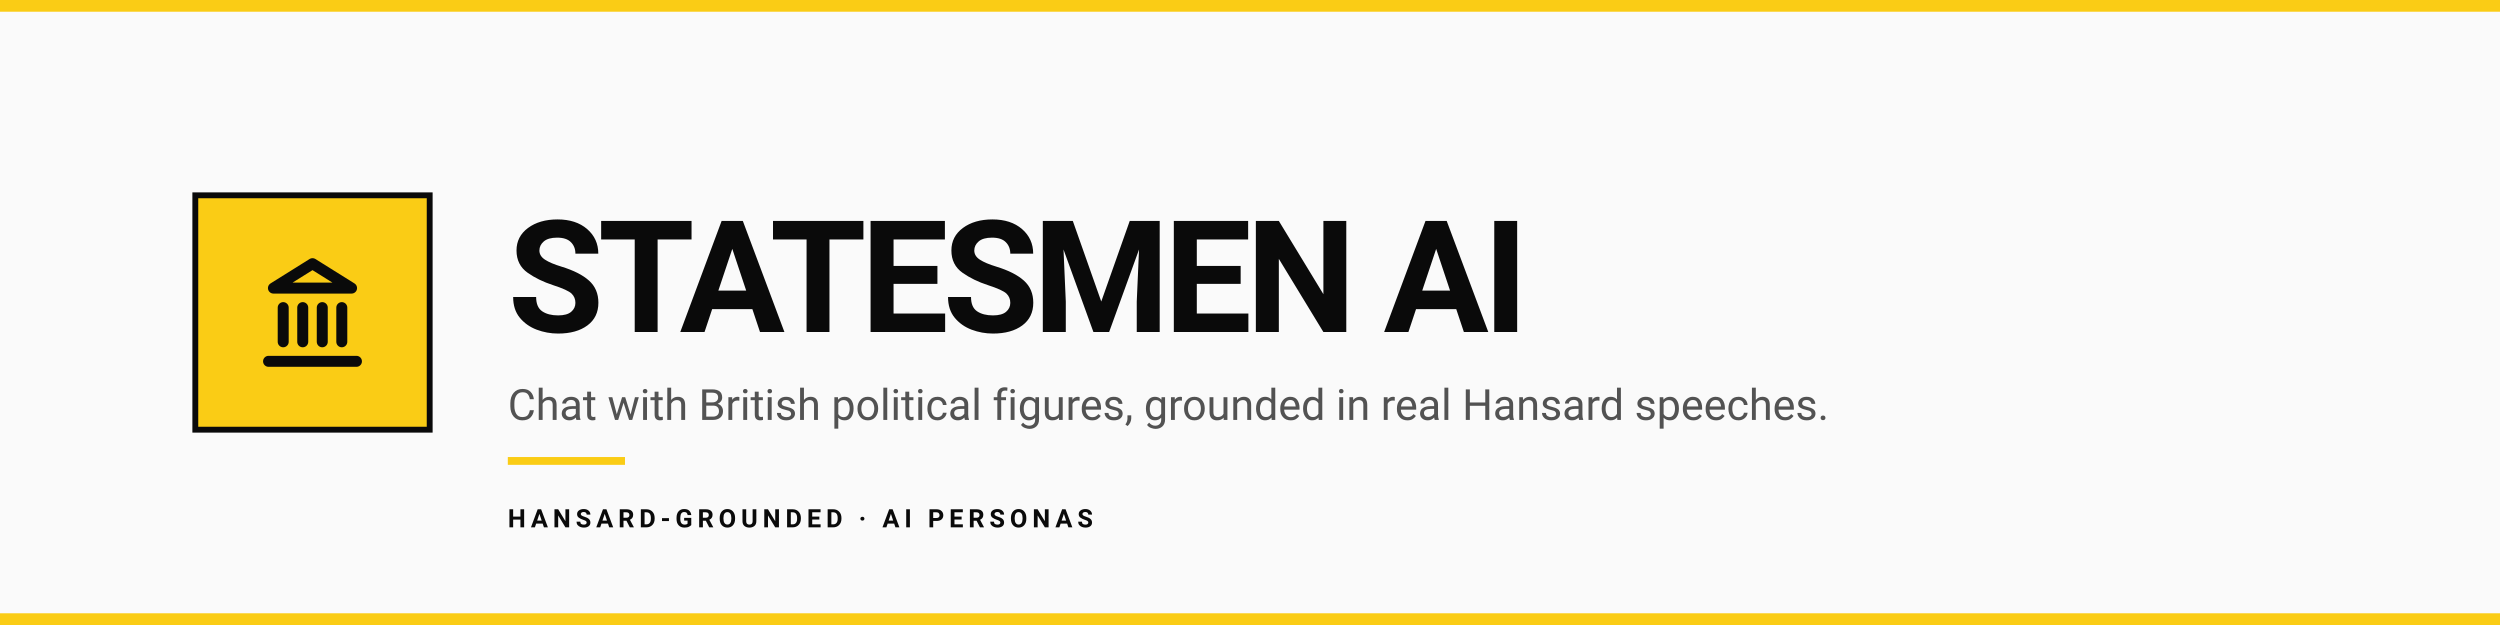
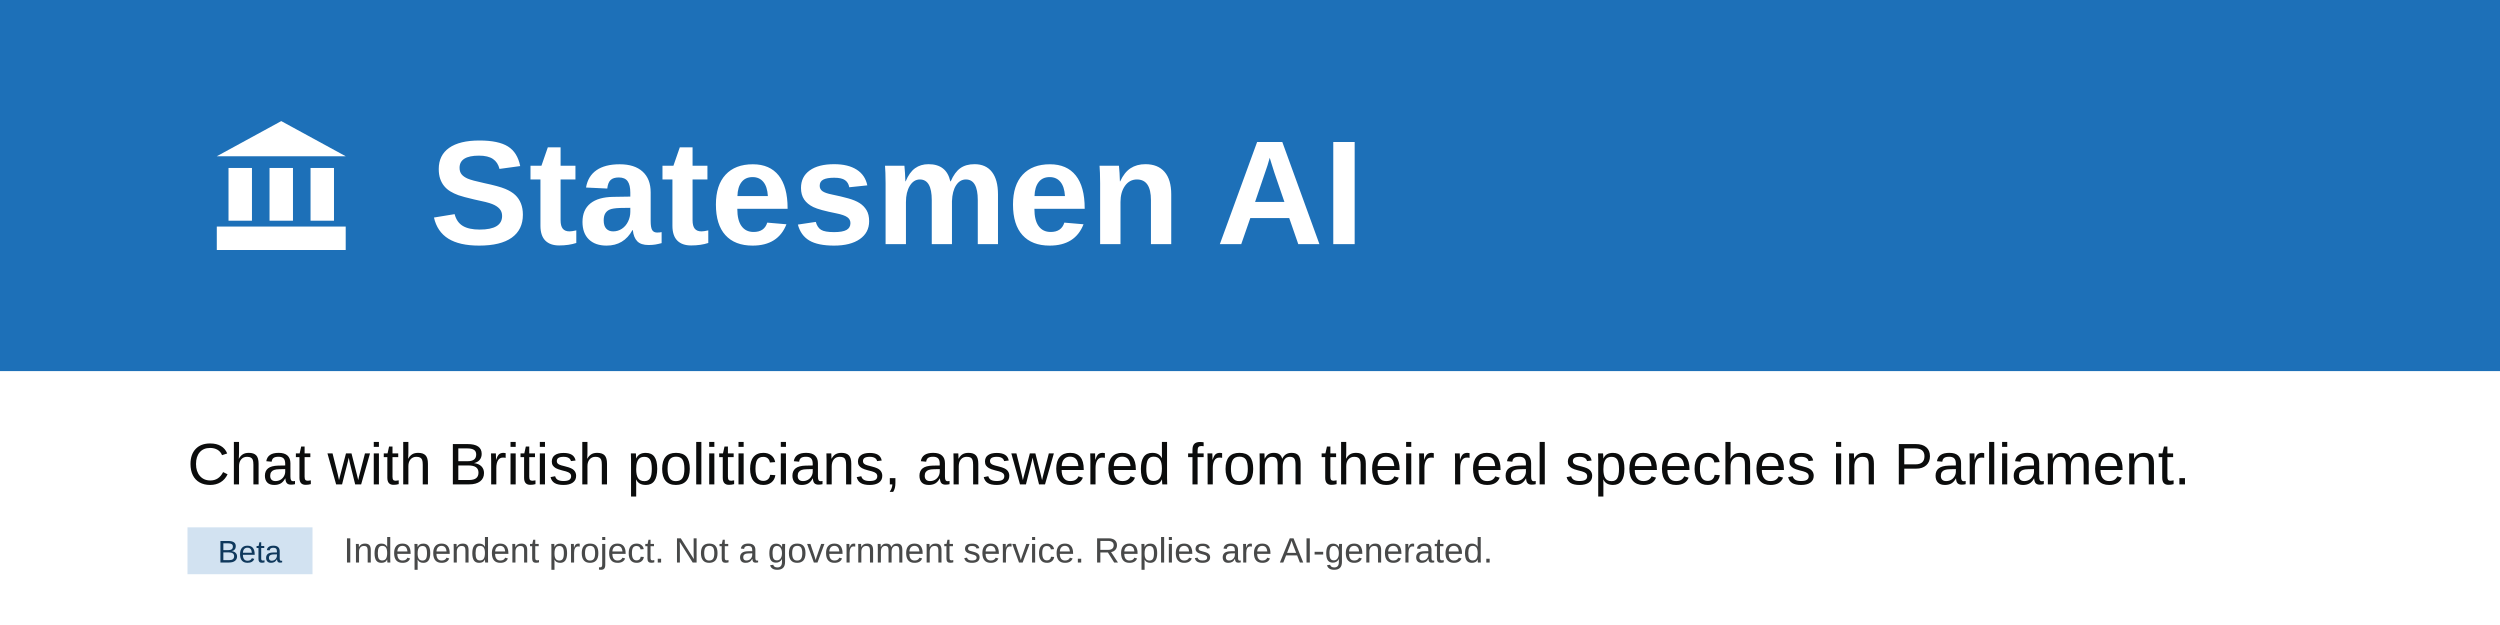
- <svg xmlns="http://www.w3.org/2000/svg" viewBox="0 0 1280 320" width="1280" height="320" role="img" aria-label="Statesmen AI">
-   <rect width="1280" height="320" fill="#FAFAFA" />
-   <rect x="0" y="0" width="1280" height="6" fill="#FACC15" />
-   <rect x="0" y="314" width="1280" height="6" fill="#FACC15" />
-   <rect x="100" y="100" width="120" height="120" fill="#FACC15" stroke="#0a0a0a" stroke-width="3" />
-   <g transform="translate(130 130) scale(2.5)" fill="none" stroke="#0a0a0a" stroke-width="2.25" stroke-linecap="round" stroke-linejoin="round">
-     <line x1="3" y1="22" x2="21" y2="22" />
-     <line x1="6" y1="18" x2="6" y2="11" />
-     <line x1="10" y1="18" x2="10" y2="11" />
-     <line x1="14" y1="18" x2="14" y2="11" />
-     <line x1="18" y1="18" x2="18" y2="11" />
-     <polygon points="12 2 20 7 4 7" />
+ <svg xmlns="http://www.w3.org/2000/svg" viewBox="0 0 1280 320" width="1280" height="320" role="img" aria-label="Statesmen AI: chat with British politicians, answered from their real speeches in Parliament">
+   <rect width="1280" height="320" fill="#ffffff" />
+   <rect width="1280" height="190" fill="#1d70b8" />
+   <g transform="translate(96 47) scale(3)" fill="#ffffff">
+     <polygon points="16,5 27,11 5,11" />
+     <rect x="7" y="13" width="4" height="9" />
+     <rect x="14" y="13" width="4" height="9" />
+     <rect x="21" y="13" width="4" height="9" />
+     <rect x="5" y="23" width="22" height="4" />
  </g>
-   <text x="260" y="170" font-family="ui-sans-serif, system-ui, -apple-system, BlinkMacSystemFont, 'Segoe UI', Roboto, sans-serif" font-size="80" font-weight="700" fill="#0a0a0a" letter-spacing="-3">STATESMEN AI</text>
-   <text x="260" y="215" font-family="ui-sans-serif, system-ui, -apple-system, BlinkMacSystemFont, 'Segoe UI', Roboto, sans-serif" font-size="22" fill="#525252">Chat with British political figures, grounded in real Hansard speeches.</text>
-   <rect x="260" y="234" width="60" height="4" fill="#FACC15" />
-   <text x="260" y="270" font-family="ui-sans-serif, system-ui, -apple-system, BlinkMacSystemFont, 'Segoe UI', Roboto, sans-serif" font-size="13" font-weight="600" fill="#0a0a0a" letter-spacing="2.5">HANSARD-GROUNDED · AI PERSONAS</text>
+   <text x="220" y="125" font-family="Arial, Helvetica, sans-serif" font-size="76" font-weight="700" fill="#ffffff">Statesmen AI</text>
+   <text x="96" y="248" font-family="Arial, Helvetica, sans-serif" font-size="30" fill="#0b0c0c">Chat with British politicians, answered from their real speeches in Parliament.</text>
+   <rect x="96" y="270" width="64" height="24" fill="#d2e2f1" />
+   <text x="128" y="288" text-anchor="middle" font-family="Arial, Helvetica, sans-serif" font-size="16" fill="#0f385c">Beta</text>
+   <text x="176" y="288" font-family="Arial, Helvetica, sans-serif" font-size="18" fill="#484949">Independent project. Not a government service. Replies are AI-generated.</text>
</svg>
